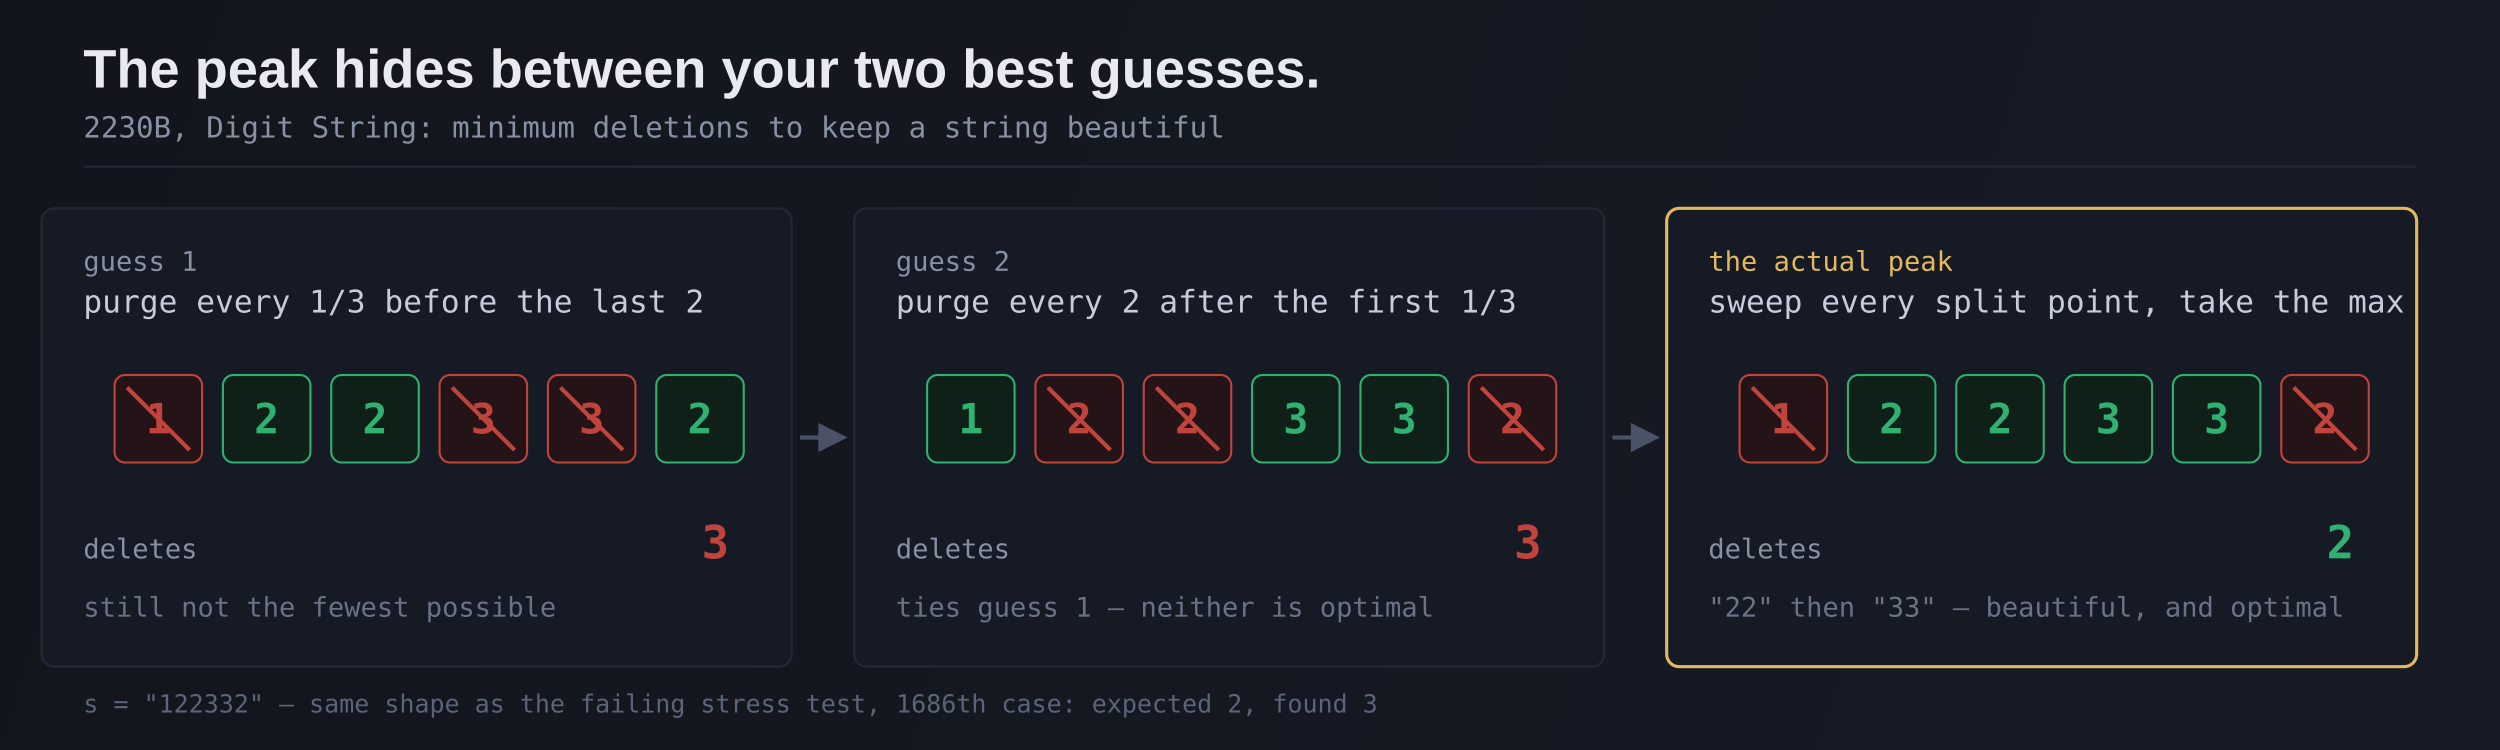
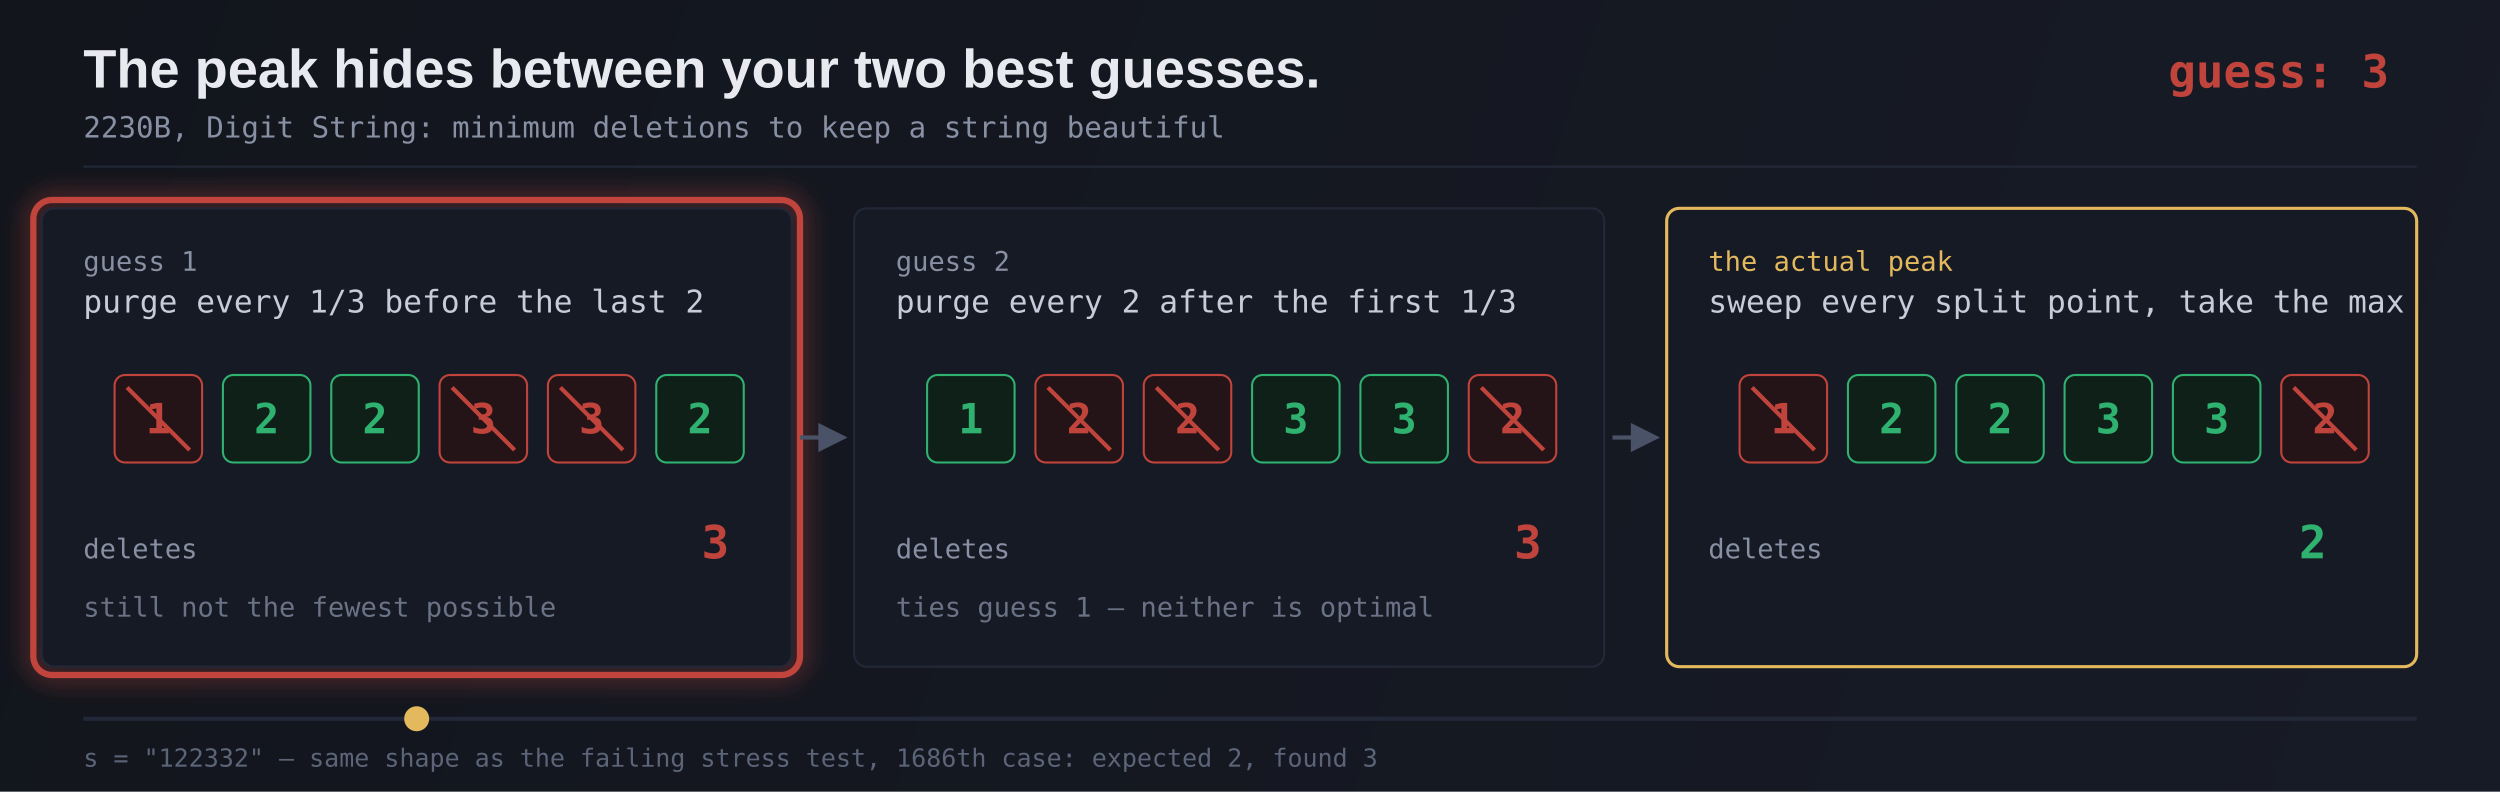
- <svg xmlns="http://www.w3.org/2000/svg" viewBox="0 0 1200 360" font-family="ui-monospace, 'SF Mono', 'Fira Code', Consolas, monospace">
+ <svg xmlns="http://www.w3.org/2000/svg" viewBox="0 0 1200 380" font-family="ui-monospace, 'SF Mono', 'Fira Code', Consolas, monospace">
  <defs>
-     <linearGradient id="bg" x1="0" y1="0" x2="1200" y2="360" gradientUnits="userSpaceOnUse">
+     <linearGradient id="bg" x1="0" y1="0" x2="1200" y2="380" gradientUnits="userSpaceOnUse">
      <stop offset="0" stop-color="#12151c" />
      <stop offset="1" stop-color="#171b26" />
    </linearGradient>
+     <filter id="glow" x="-40%" y="-40%" width="180%" height="180%">
+       <feGaussianBlur stdDeviation="6" result="b" />
+       <feMerge>
+         <feMergeNode in="b" />
+         <feMergeNode in="SourceGraphic" />
+       </feMerge>
+     </filter>
+     <marker id="arrow" viewBox="0 0 10 10" refX="8" refY="5" markerWidth="7" markerHeight="7" orient="auto-start-reverse">
+       <path d="M 0 0 L 10 5 L 0 10 z" fill="#4A5268" />
+     </marker>
  </defs>
-   <rect width="1200" height="360" fill="url(#bg)" />
+   <rect width="1200" height="380" fill="url(#bg)" />
  <text x="40" y="42" font-family="Arial, Helvetica, sans-serif" font-size="26" font-weight="600" fill="#E8EAF0">The peak hides between your two best guesses.</text>
  <text x="40" y="66" font-size="14" fill="#8890A4">2230B, Digit String: minimum deletions to keep a string beautiful</text>
+   <text x="1160" y="42" font-size="22" font-weight="700" fill="#C1443C" text-anchor="end" opacity="1">
+     guess: 3
+     <animate attributeName="opacity" dur="9s" repeatCount="indefinite" keyTimes="0;0.3;0.35;1" values="1;1;0;0" />
+   </text>
+   <text x="1160" y="42" font-size="22" font-weight="700" fill="#C1443C" text-anchor="end" opacity="0">
+     guess: 3
+     <animate attributeName="opacity" dur="9s" repeatCount="indefinite" keyTimes="0;0.31;0.35;0.63;0.66;1" values="0;0;1;1;0;0" />
+   </text>
+   <text x="1160" y="42" font-size="22" font-weight="700" fill="#2FB170" text-anchor="end" opacity="0">
+     min: 2
+     <animate attributeName="opacity" dur="9s" repeatCount="indefinite" keyTimes="0;0.64;0.68;0.97;0.985;1" values="0;0;1;1;0;0" />
+   </text>
  <line x1="40" y1="80" x2="1160" y2="80" stroke="#232838" stroke-width="1" />
  <g transform="translate(20,100)">
+     <rect x="-4" y="-4" width="368" height="228" rx="9" fill="none" stroke="#C1443C" stroke-width="3" filter="url(#glow)" opacity="1">
+       <animate attributeName="opacity" dur="9s" repeatCount="indefinite" keyTimes="0;0.3;0.35;1" values="1;1;0;0" />
+     </rect>
    <rect x="0" y="0" width="360" height="220" rx="6" fill="#161a24" stroke="#232838" />
    <text x="20" y="30" font-size="13" fill="#8890A4">guess 1</text>
    <text x="20" y="50" font-size="15" fill="#C7CCDA">purge every 1/3 before the last 2</text>
    <g transform="translate(35,80)" font-size="20" font-weight="600" text-anchor="middle">
      <rect x="0" y="0" width="42" height="42" rx="5" fill="#241417" stroke="#C1443C" />
      <text x="21" y="28" fill="#C1443C">1</text>
      <line x1="6" y1="6" x2="36" y2="36" stroke="#C1443C" stroke-width="2" />
      <rect x="52" y="0" width="42" height="42" rx="5" fill="#0f2019" stroke="#2FB170" />
      <text x="73" y="28" fill="#2FB170">2</text>
      <rect x="104" y="0" width="42" height="42" rx="5" fill="#0f2019" stroke="#2FB170" />
      <text x="125" y="28" fill="#2FB170">2</text>
      <rect x="156" y="0" width="42" height="42" rx="5" fill="#241417" stroke="#C1443C" />
      <text x="177" y="28" fill="#C1443C">3</text>
      <line x1="162" y1="6" x2="192" y2="36" stroke="#C1443C" stroke-width="2" />
      <rect x="208" y="0" width="42" height="42" rx="5" fill="#241417" stroke="#C1443C" />
      <text x="229" y="28" fill="#C1443C">3</text>
      <line x1="214" y1="6" x2="244" y2="36" stroke="#C1443C" stroke-width="2" />
      <rect x="260" y="0" width="42" height="42" rx="5" fill="#0f2019" stroke="#2FB170" />
      <text x="281" y="28" fill="#2FB170">2</text>
    </g>
    <text x="20" y="168" font-size="13" fill="#8890A4">deletes</text>
    <text x="330" y="168" font-size="22" font-weight="700" fill="#C1443C" text-anchor="end">3</text>
    <text x="20" y="196" font-size="13" fill="#6A7286">still not the fewest possible</text>
  </g>
  <path d="M 384 210 L 404 210" stroke="#4A5268" stroke-width="2" marker-end="url(#arrow)" />
  <g transform="translate(410,100)">
+     <rect x="-4" y="-4" width="368" height="228" rx="9" fill="none" stroke="#C1443C" stroke-width="3" filter="url(#glow)" opacity="0">
+       <animate attributeName="opacity" dur="9s" repeatCount="indefinite" keyTimes="0;0.31;0.35;0.63;0.66;1" values="0;0;1;1;0;0" />
+     </rect>
    <rect x="0" y="0" width="360" height="220" rx="6" fill="#161a24" stroke="#232838" />
    <text x="20" y="30" font-size="13" fill="#8890A4">guess 2</text>
    <text x="20" y="50" font-size="15" fill="#C7CCDA">purge every 2 after the first 1/3</text>
    <g transform="translate(35,80)" font-size="20" font-weight="600" text-anchor="middle">
      <rect x="0" y="0" width="42" height="42" rx="5" fill="#0f2019" stroke="#2FB170" />
      <text x="21" y="28" fill="#2FB170">1</text>
      <rect x="52" y="0" width="42" height="42" rx="5" fill="#241417" stroke="#C1443C" />
      <text x="73" y="28" fill="#C1443C">2</text>
      <line x1="58" y1="6" x2="88" y2="36" stroke="#C1443C" stroke-width="2" />
      <rect x="104" y="0" width="42" height="42" rx="5" fill="#241417" stroke="#C1443C" />
      <text x="125" y="28" fill="#C1443C">2</text>
      <line x1="110" y1="6" x2="140" y2="36" stroke="#C1443C" stroke-width="2" />
      <rect x="156" y="0" width="42" height="42" rx="5" fill="#0f2019" stroke="#2FB170" />
      <text x="177" y="28" fill="#2FB170">3</text>
      <rect x="208" y="0" width="42" height="42" rx="5" fill="#0f2019" stroke="#2FB170" />
      <text x="229" y="28" fill="#2FB170">3</text>
      <rect x="260" y="0" width="42" height="42" rx="5" fill="#241417" stroke="#C1443C" />
      <text x="281" y="28" fill="#C1443C">2</text>
      <line x1="266" y1="6" x2="296" y2="36" stroke="#C1443C" stroke-width="2" />
    </g>
    <text x="20" y="168" font-size="13" fill="#8890A4">deletes</text>
    <text x="330" y="168" font-size="22" font-weight="700" fill="#C1443C" text-anchor="end">3</text>
    <text x="20" y="196" font-size="13" fill="#6A7286">ties guess 1 — neither is optimal</text>
  </g>
  <path d="M 774 210 L 794 210" stroke="#4A5268" stroke-width="2" marker-end="url(#arrow)" />
  <g transform="translate(800,100)">
+     <rect x="-4" y="-4" width="368" height="228" rx="9" fill="none" stroke="#E4B95E" stroke-width="3" filter="url(#glow)" opacity="0">
+       <animate attributeName="opacity" dur="9s" repeatCount="indefinite" keyTimes="0;0.64;0.68;0.97;0.985;1" values="0;0;1;1;0;0" />
+     </rect>
    <rect x="0" y="0" width="360" height="220" rx="6" fill="#161a24" stroke="#E4B95E" stroke-width="1.5" />
    <text x="20" y="30" font-size="13" fill="#E4B95E">the actual peak</text>
    <text x="20" y="50" font-size="15" fill="#C7CCDA">sweep every split point, take the max</text>
    <g transform="translate(35,80)" font-size="20" font-weight="600" text-anchor="middle">
      <rect x="0" y="0" width="42" height="42" rx="5" fill="#241417" stroke="#C1443C" />
      <text x="21" y="28" fill="#C1443C">1</text>
      <line x1="6" y1="6" x2="36" y2="36" stroke="#C1443C" stroke-width="2" />
      <rect x="52" y="0" width="42" height="42" rx="5" fill="#0f2019" stroke="#2FB170" />
      <text x="73" y="28" fill="#2FB170">2</text>
      <rect x="104" y="0" width="42" height="42" rx="5" fill="#0f2019" stroke="#2FB170" />
      <text x="125" y="28" fill="#2FB170">2</text>
      <rect x="156" y="0" width="42" height="42" rx="5" fill="#0f2019" stroke="#2FB170" />
      <text x="177" y="28" fill="#2FB170">3</text>
      <rect x="208" y="0" width="42" height="42" rx="5" fill="#0f2019" stroke="#2FB170" />
      <text x="229" y="28" fill="#2FB170">3</text>
      <rect x="260" y="0" width="42" height="42" rx="5" fill="#241417" stroke="#C1443C" />
      <text x="281" y="28" fill="#C1443C">2</text>
      <line x1="266" y1="6" x2="296" y2="36" stroke="#C1443C" stroke-width="2" />
    </g>
    <text x="20" y="168" font-size="13" fill="#8890A4">deletes</text>
-     <text x="330" y="168" font-size="22" font-weight="700" fill="#2FB170" text-anchor="end">2</text>
-     <text x="20" y="196" font-size="13" fill="#6A7286">"22" then "33" — beautiful, and optimal</text>
+     <text x="330" y="168" font-size="22" font-weight="700" fill="#2FB170" text-anchor="end" transform-origin="330 168">
+       2
+       <animate attributeName="fill" dur="9s" repeatCount="indefinite" keyTimes="0;0.64;0.68;0.72;1" values="#2FB170;#2FB170;#F5DE9A;#2FB170;#2FB170" />
+     </text>
  </g>
-   <defs>
-     <marker id="arrow" viewBox="0 0 10 10" refX="8" refY="5" markerWidth="7" markerHeight="7" orient="auto-start-reverse">
-       <path d="M 0 0 L 10 5 L 0 10 z" fill="#4A5268" />
-     </marker>
-   </defs>
-   <text x="40" y="342" font-size="12" fill="#5B6478">s = "122332" — same shape as the failing stress test, 1686th case: expected 2, found 3</text>
+   <line x1="40" y1="345" x2="1160" y2="345" stroke="#232838" stroke-width="2" />
+   <circle cx="200" cy="345" r="6" fill="#E4B95E">
+     <animate attributeName="cx" dur="9s" repeatCount="indefinite" keyTimes="0;0.3;0.35;0.63;0.68;0.97;1" values="200;200;590;590;980;980;200" />
+     <animate attributeName="r" dur="1.2s" repeatCount="indefinite" values="6;9;6" />
+   </circle>
+   <text x="40" y="368" font-size="12" fill="#5B6478">s = "122332" — same shape as the failing stress test, 1686th case: expected 2, found 3</text>
</svg>
